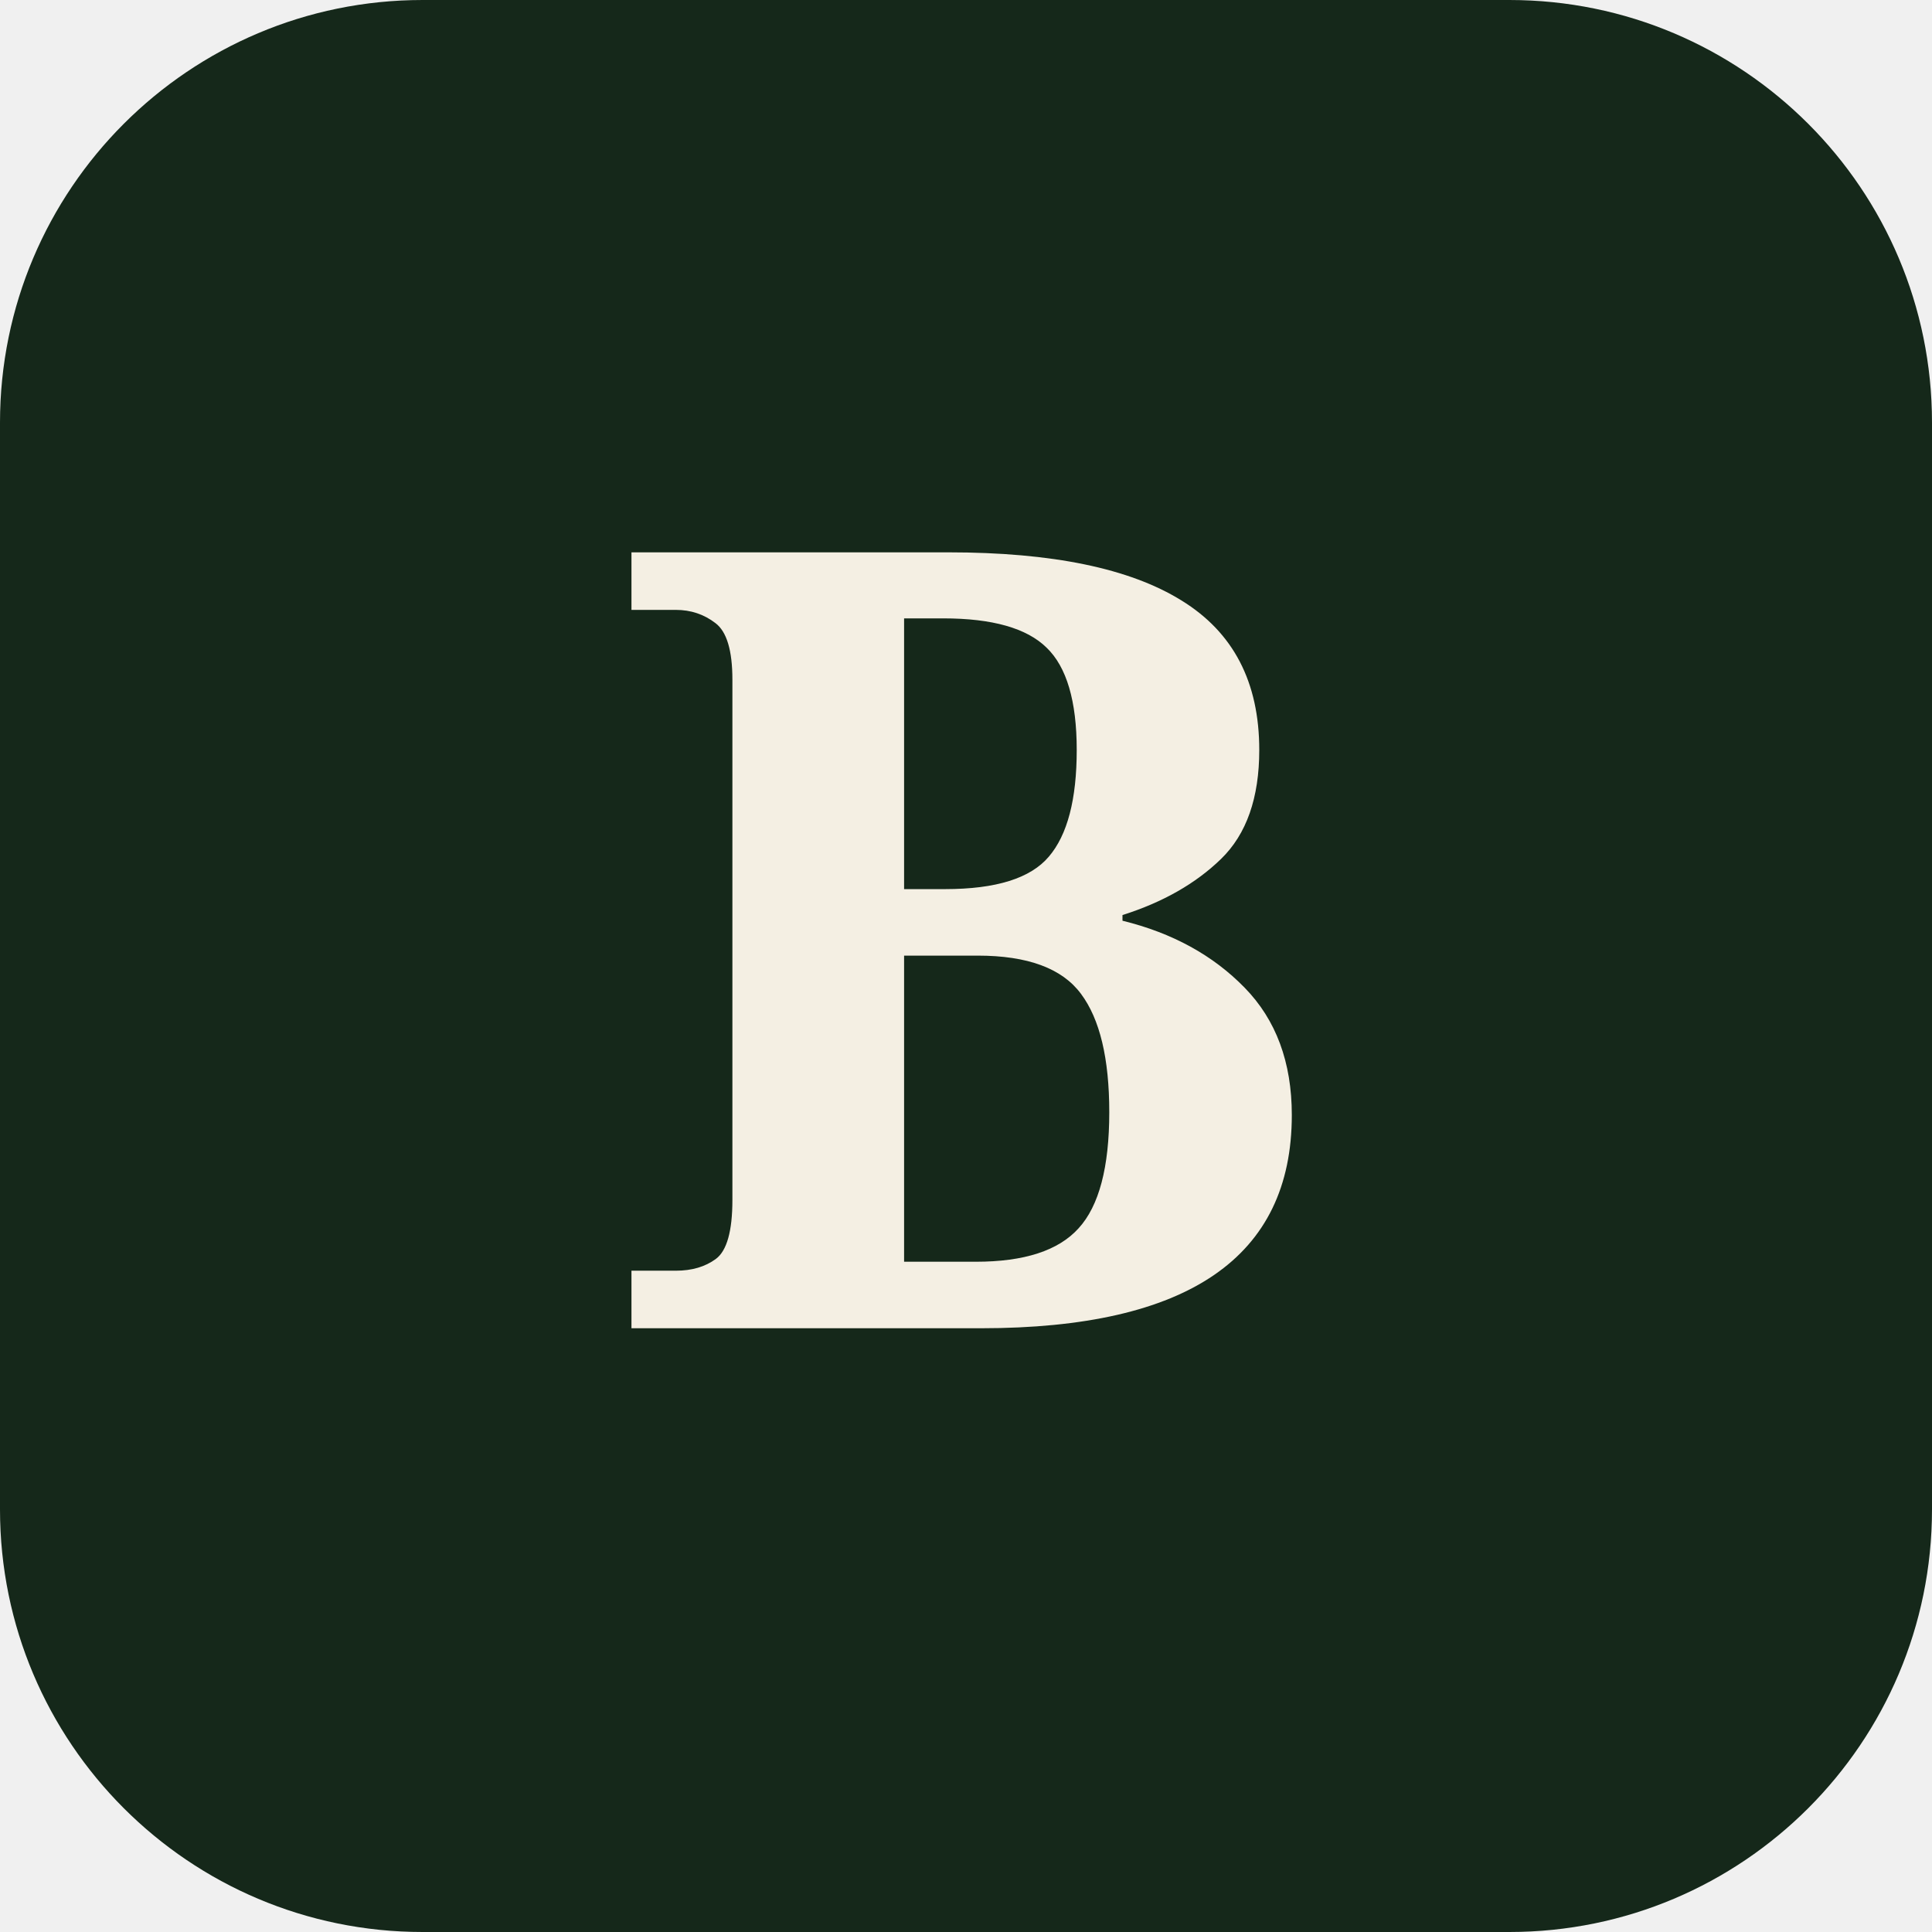
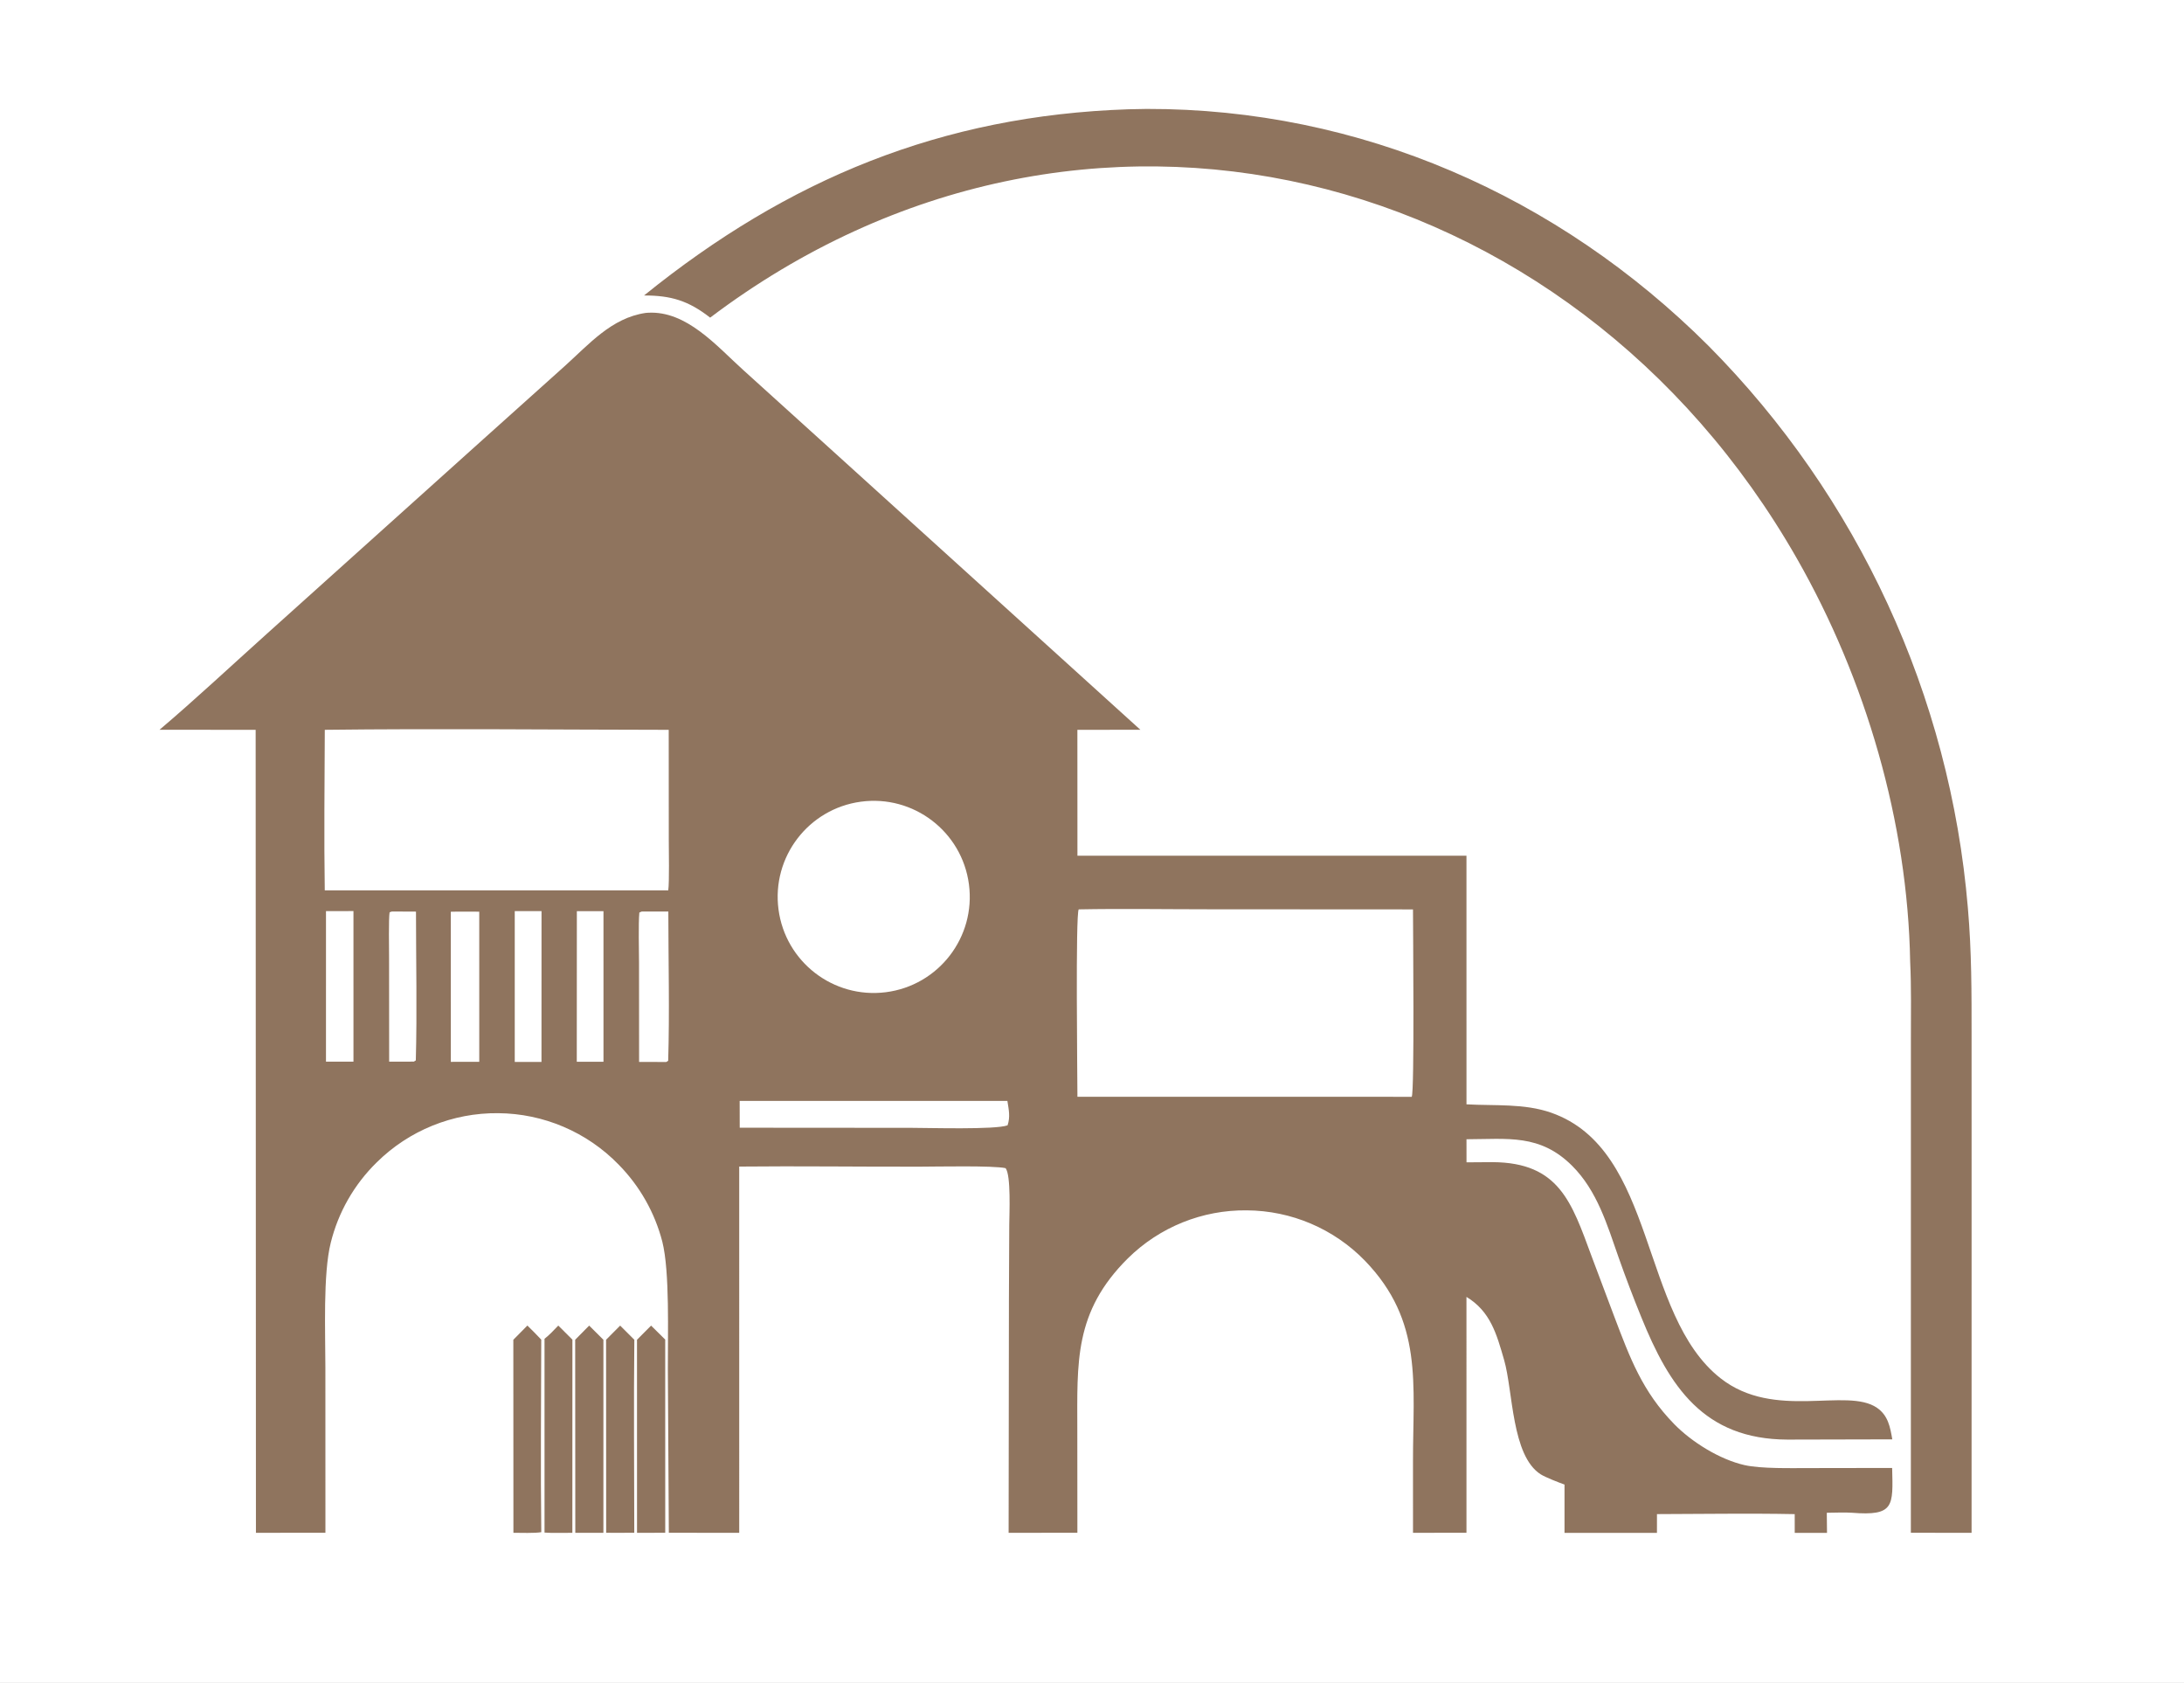
- <svg xmlns="http://www.w3.org/2000/svg" viewBox="0 0 64 64">
-   <rect width="64" height="64" rx="14" fill="#15281A" />
-   <text x="32" y="44" font-family="Fraunces,serif" font-weight="900" font-size="36" fill="#F4EFE3" text-anchor="middle">B</text>
+ <svg xmlns="http://www.w3.org/2000/svg" width="1122" height="864" viewBox="0 0 1122 864">
+   <path fill="white" d="M0 0L1122 0L1122 864L0 864L0 0Z" />
+   <path fill="#8F745E" d="M331.668 160.719C332.083 160.68 332.498 160.649 332.913 160.625C352.671 159.511 368.053 177.577 381.66 189.889L427.951 231.77L585.843 374.803L553.491 374.844L553.519 439.484L753.375 439.48L753.387 567.183C767.839 568.011 783.075 566.626 796.948 571.502C851.31 590.606 842.218 675.11 883.889 707.861C911.624 729.659 948.686 712.319 964.284 723.05C969.98 726.969 971.058 732.921 972.14 739.252L918.302 739.377C875.209 739.23 857.576 712.058 843.158 676.416C839.024 666.276 835.136 656.038 831.495 645.71C825.707 629.174 820.505 611.536 807.645 598.738C791.124 582.298 774.625 585.062 753.384 585.118L753.399 596.975C757.883 596.91 762.367 596.878 766.851 596.879C800.985 597.085 807.397 617.468 817.655 645.206L829.353 676.308C837.419 697.522 843.691 714.609 860.052 731.371C869.154 740.695 883.489 749.578 896.206 752.473C904.666 754.398 920.458 754.004 929.698 754.007L972.064 753.94C972.549 773.622 973.201 778.689 951.295 776.944C947.98 776.68 941.983 776.946 938.49 776.957L938.6 787.279L922.02 787.285L922.008 777.655C898.98 777.191 874.407 777.596 851.244 777.644L851.238 787.284L803.749 787.281L803.747 762.471C800.912 761.468 793.906 758.737 791.515 757.216C776.512 747.673 777.32 714.412 772.733 698.537C768.867 685.154 765.731 673.574 753.373 666.079L753.377 787.233L725.915 787.244L725.904 750.864C725.836 710.806 731.34 678.66 701.187 647.473C685.24 631.078 663.381 621.77 640.51 621.636C617.67 621.36 595.671 630.241 579.424 646.297C551.622 673.885 553.445 699.725 553.453 734.878L553.491 787.235L518.164 787.245L518.324 666.784L518.492 629.102C518.524 623.702 519.475 603.66 516.611 599.967C510.381 598.571 481.458 599.18 472.781 599.203C441.885 599.285 410.626 598.828 379.761 599.152L379.764 787.244L343.601 787.238L343.101 703.169C343.014 685.784 344.154 653.173 340.251 637.705C336.381 622.79 328.654 609.156 317.849 598.172C301.583 581.428 279.284 571.904 255.941 571.73C232.572 571.481 210.077 580.603 193.48 597.057C181.941 608.351 173.779 622.639 169.91 638.316C165.903 654.293 167.159 684.449 167.158 702.263L167.181 787.235L131.483 787.242L131.34 374.841L81.957 374.803C99.952 359.57 119.401 341.385 137.07 325.534L248.121 225.704L289.933 188.191C302.671 176.766 314.087 163.321 331.668 160.719Z" />
+   <path fill="white" d="M554.179 467.054C576.008 466.628 599.162 467.013 621.079 467.01L725.904 467.07C725.902 476.282 726.73 561.21 725.251 563.319L553.514 563.309C553.513 553.604 552.481 469.396 554.179 467.054Z" />
+   <path fill="white" d="M166.86 374.833C225.177 374.14 285.126 374.77 343.545 374.839L343.579 431.319C343.582 436.172 343.915 453.329 343.3 457.294L166.847 457.31C166.427 430.315 166.75 401.896 166.86 374.833Z" />
+   <path fill="white" d="M442.213 411.759C469.304 408.073 494.228 427.12 497.786 454.23C501.344 481.34 482.18 506.174 455.055 509.605C428.11 513.012 403.478 494.002 399.943 467.073C396.409 440.143 415.301 415.421 442.213 411.759Z" />
+   <path fill="white" d="M379.989 565.435L517.537 565.426C518.231 569.976 519.1 573.57 517.624 577.972C511.253 580.292 477.052 579.263 468.085 579.257L380.023 579.194L379.989 565.435Z" />
+   <path fill="white" d="M329.725 468.145L343.348 468.17C343.363 492.753 344.031 520.491 343.269 544.81L342.281 545.44L328.327 545.4L328.294 494.507C328.292 488.235 327.899 474.476 328.46 468.674L329.725 468.145Z" />
+   <path fill="white" d="M231.584 468.275C236.253 468.132 241.494 468.24 246.209 468.24L246.214 545.358L231.61 545.368L231.584 468.275Z" />
+   <path fill="white" d="M167.47 467.943L181.585 467.932L181.589 545.264L167.467 545.275L167.47 467.943Z" />
+   <path fill="white" d="M264.447 467.951L278.202 467.937L278.179 545.424L264.446 545.424L264.447 467.951Z" />
+   <path fill="white" d="M201.323 468.148L213.707 468.205C213.714 492.94 214.295 520.086 213.616 544.618L212.616 545.247L199.926 545.251L199.884 492.09C199.88 487.674 199.599 471.597 200.151 468.555L201.323 468.148Z" />
+   <path fill="white" d="M296.351 467.974L310.027 467.965L310.031 545.308L296.313 545.312L296.351 467.974Z" />
+   <path fill="#8F745E" d="M579.637 56.13C582.777 56.026 585.918 55.964 589.06 55.945C698.669 55.715 800.506 100.537 877.781 177.69C954.667 255.243 1001.81 357.38 1010.96 466.205C1012.95 489.155 1012.87 509.673 1012.87 532.67L1012.88 595.44L1012.87 787.245L981.677 787.238L981.698 595.799L981.698 533.816C981.697 520.874 981.955 506.847 981.323 493.996C980.08 422.38 958.535 348.879 923.153 286.899C807.147 83.688 555.373 19.264 364.829 163.139C353.668 154.421 344.715 151.743 330.866 151.759C404.845 91.936 483.892 59.316 579.637 56.13Z" />
+   <path fill="#8F745E" d="M334.487 680.831L341.748 688.006L341.754 787.221L335.011 787.244L327.262 787.24L327.248 688.096L334.487 680.831Z" />
+   <path fill="#8F745E" d="M302.68 680.82L309.997 688.115L309.987 787.244L302.277 787.242L295.552 787.245L295.489 688.094L302.68 680.82Z" />
+   <path fill="#8F745E" d="M318.593 680.828L325.881 688.098C325.521 720.947 325.827 754.345 325.851 787.236L318.165 787.242L311.413 787.239L311.366 688.091L318.593 680.828Z" />
+   <path fill="#8F745E" d="M270.941 680.794C273.37 683.109 275.726 685.612 278.059 688.033C278.004 720.794 277.663 754.208 278.08 786.921C274.967 787.508 267.247 787.26 263.761 787.243L263.718 688.099L270.941 680.794Z" />
+   <path fill="#8F745E" d="M286.812 680.801L294.069 688.047L294.042 787.257C290.567 787.244 282.889 787.425 279.742 787.131L279.739 687.605C282.34 685.577 284.527 683.177 286.812 680.801Z" />
</svg>
